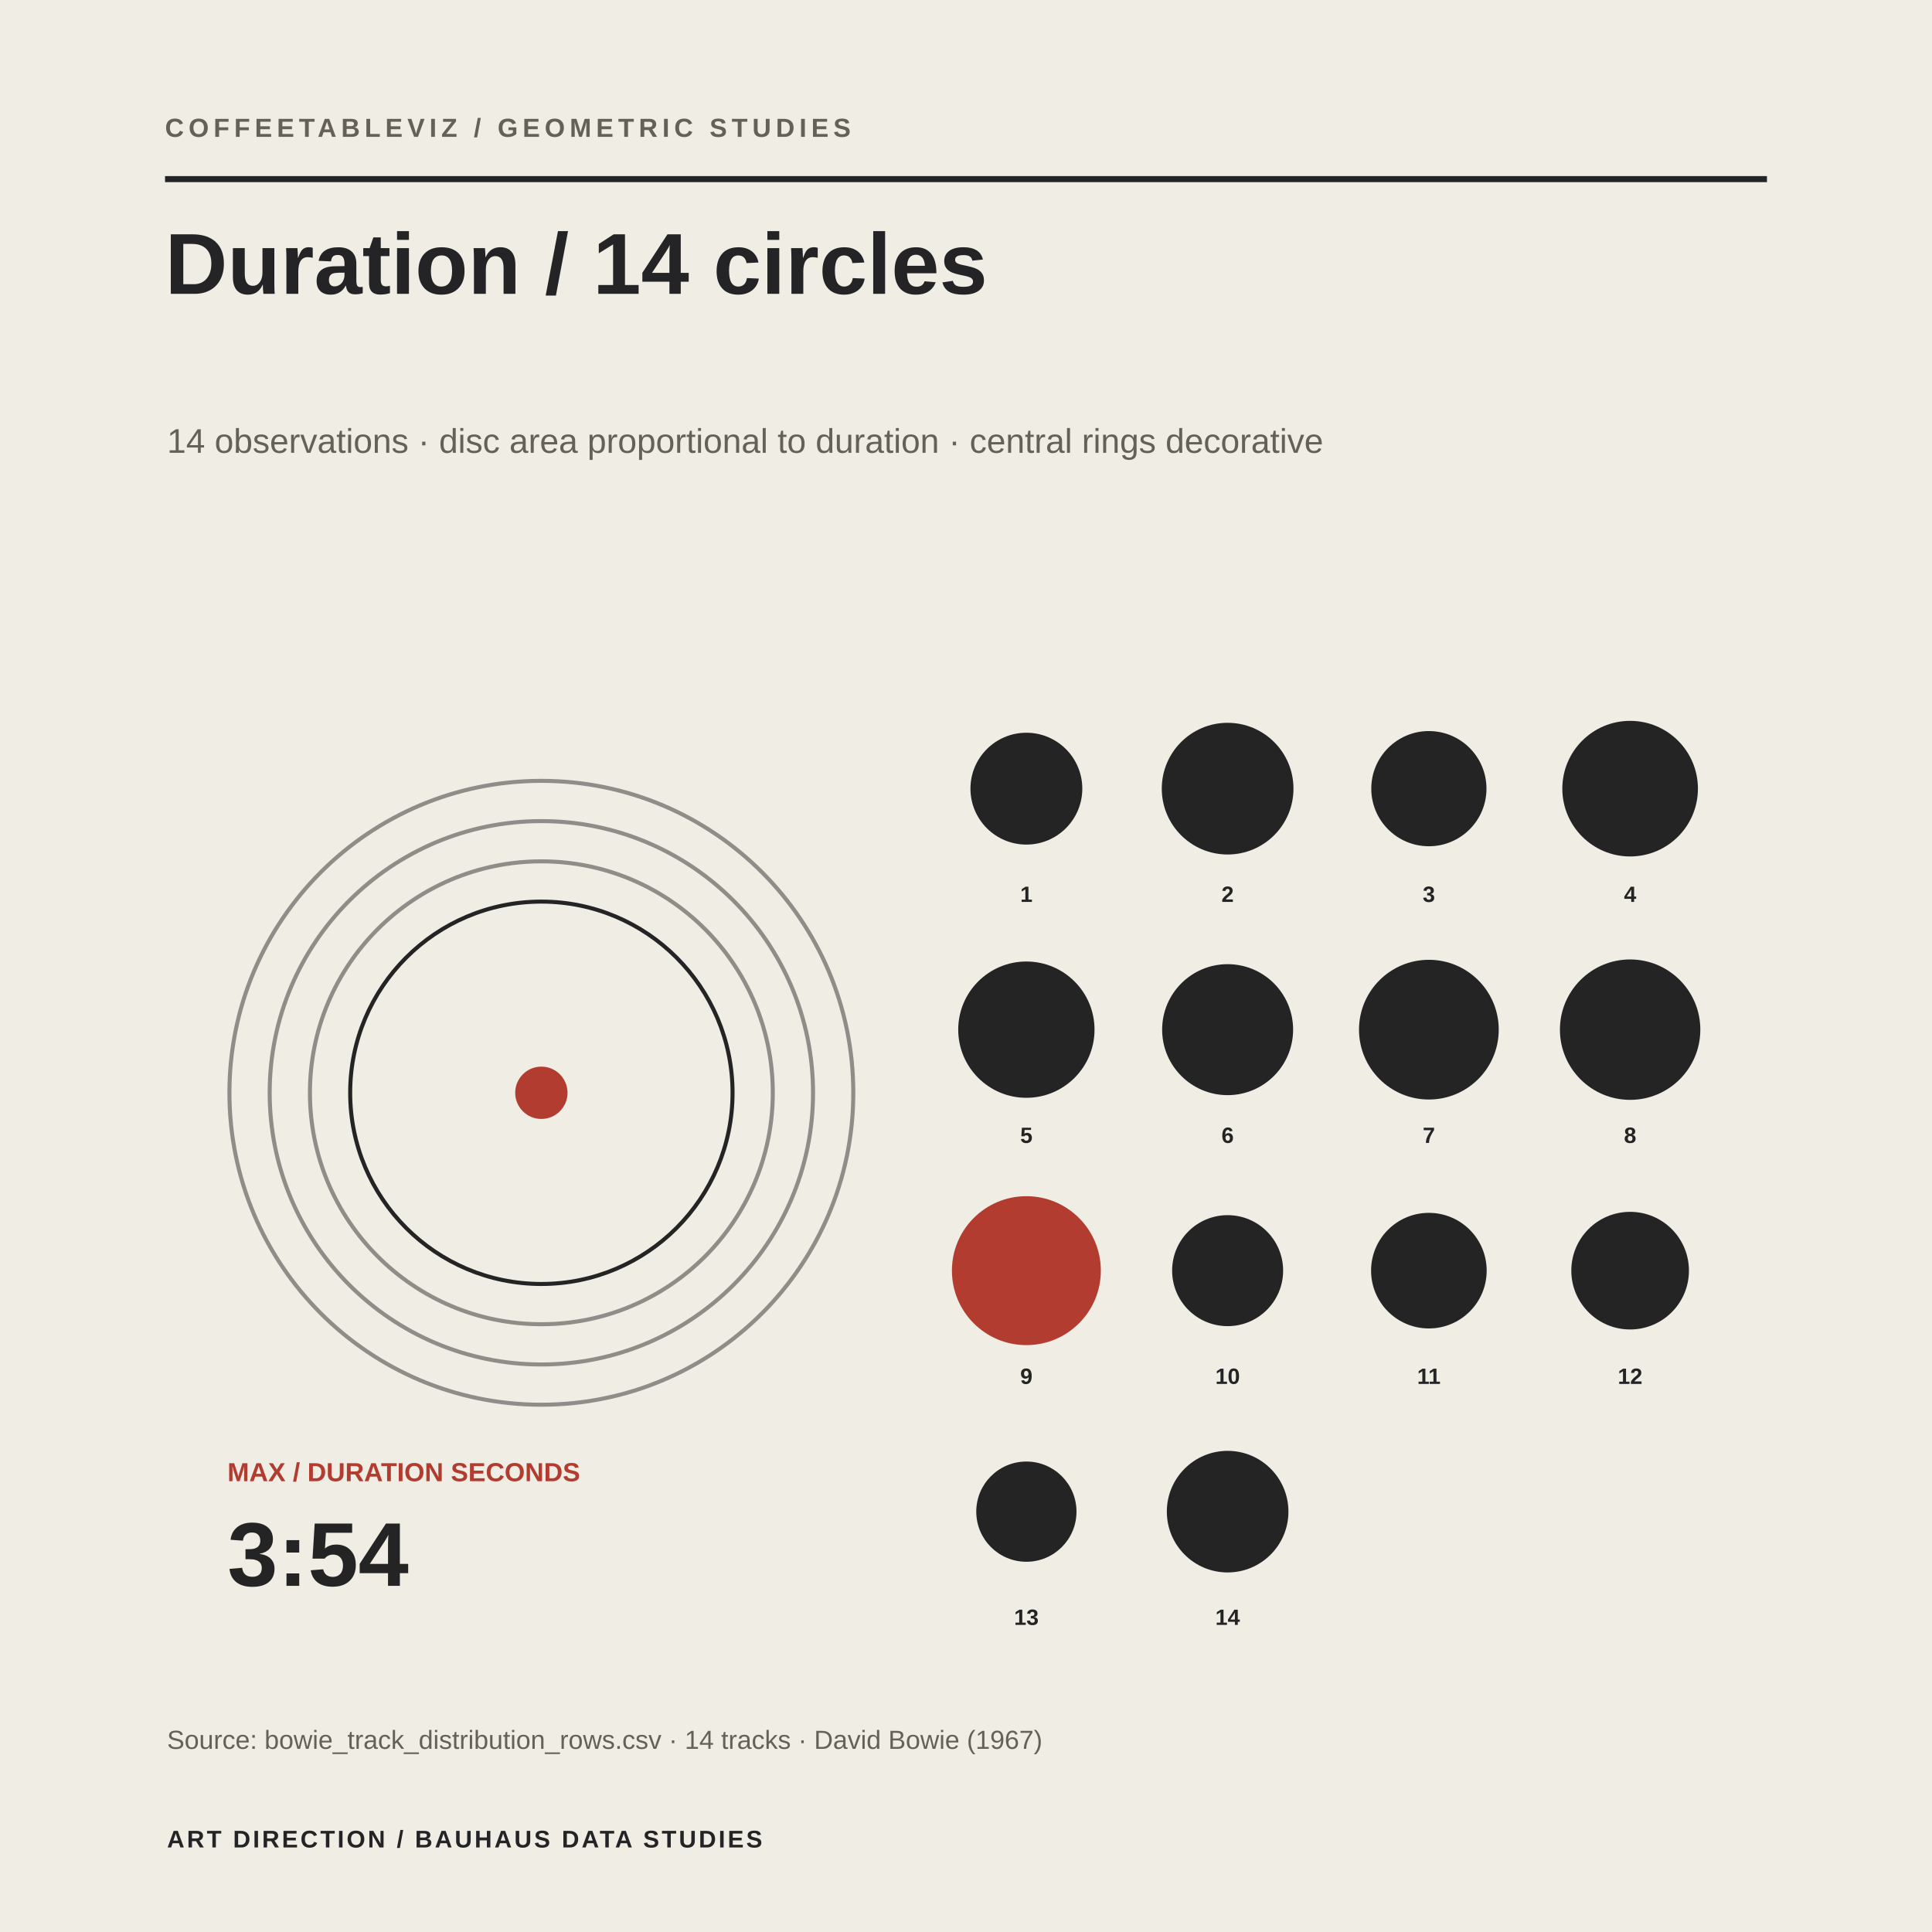
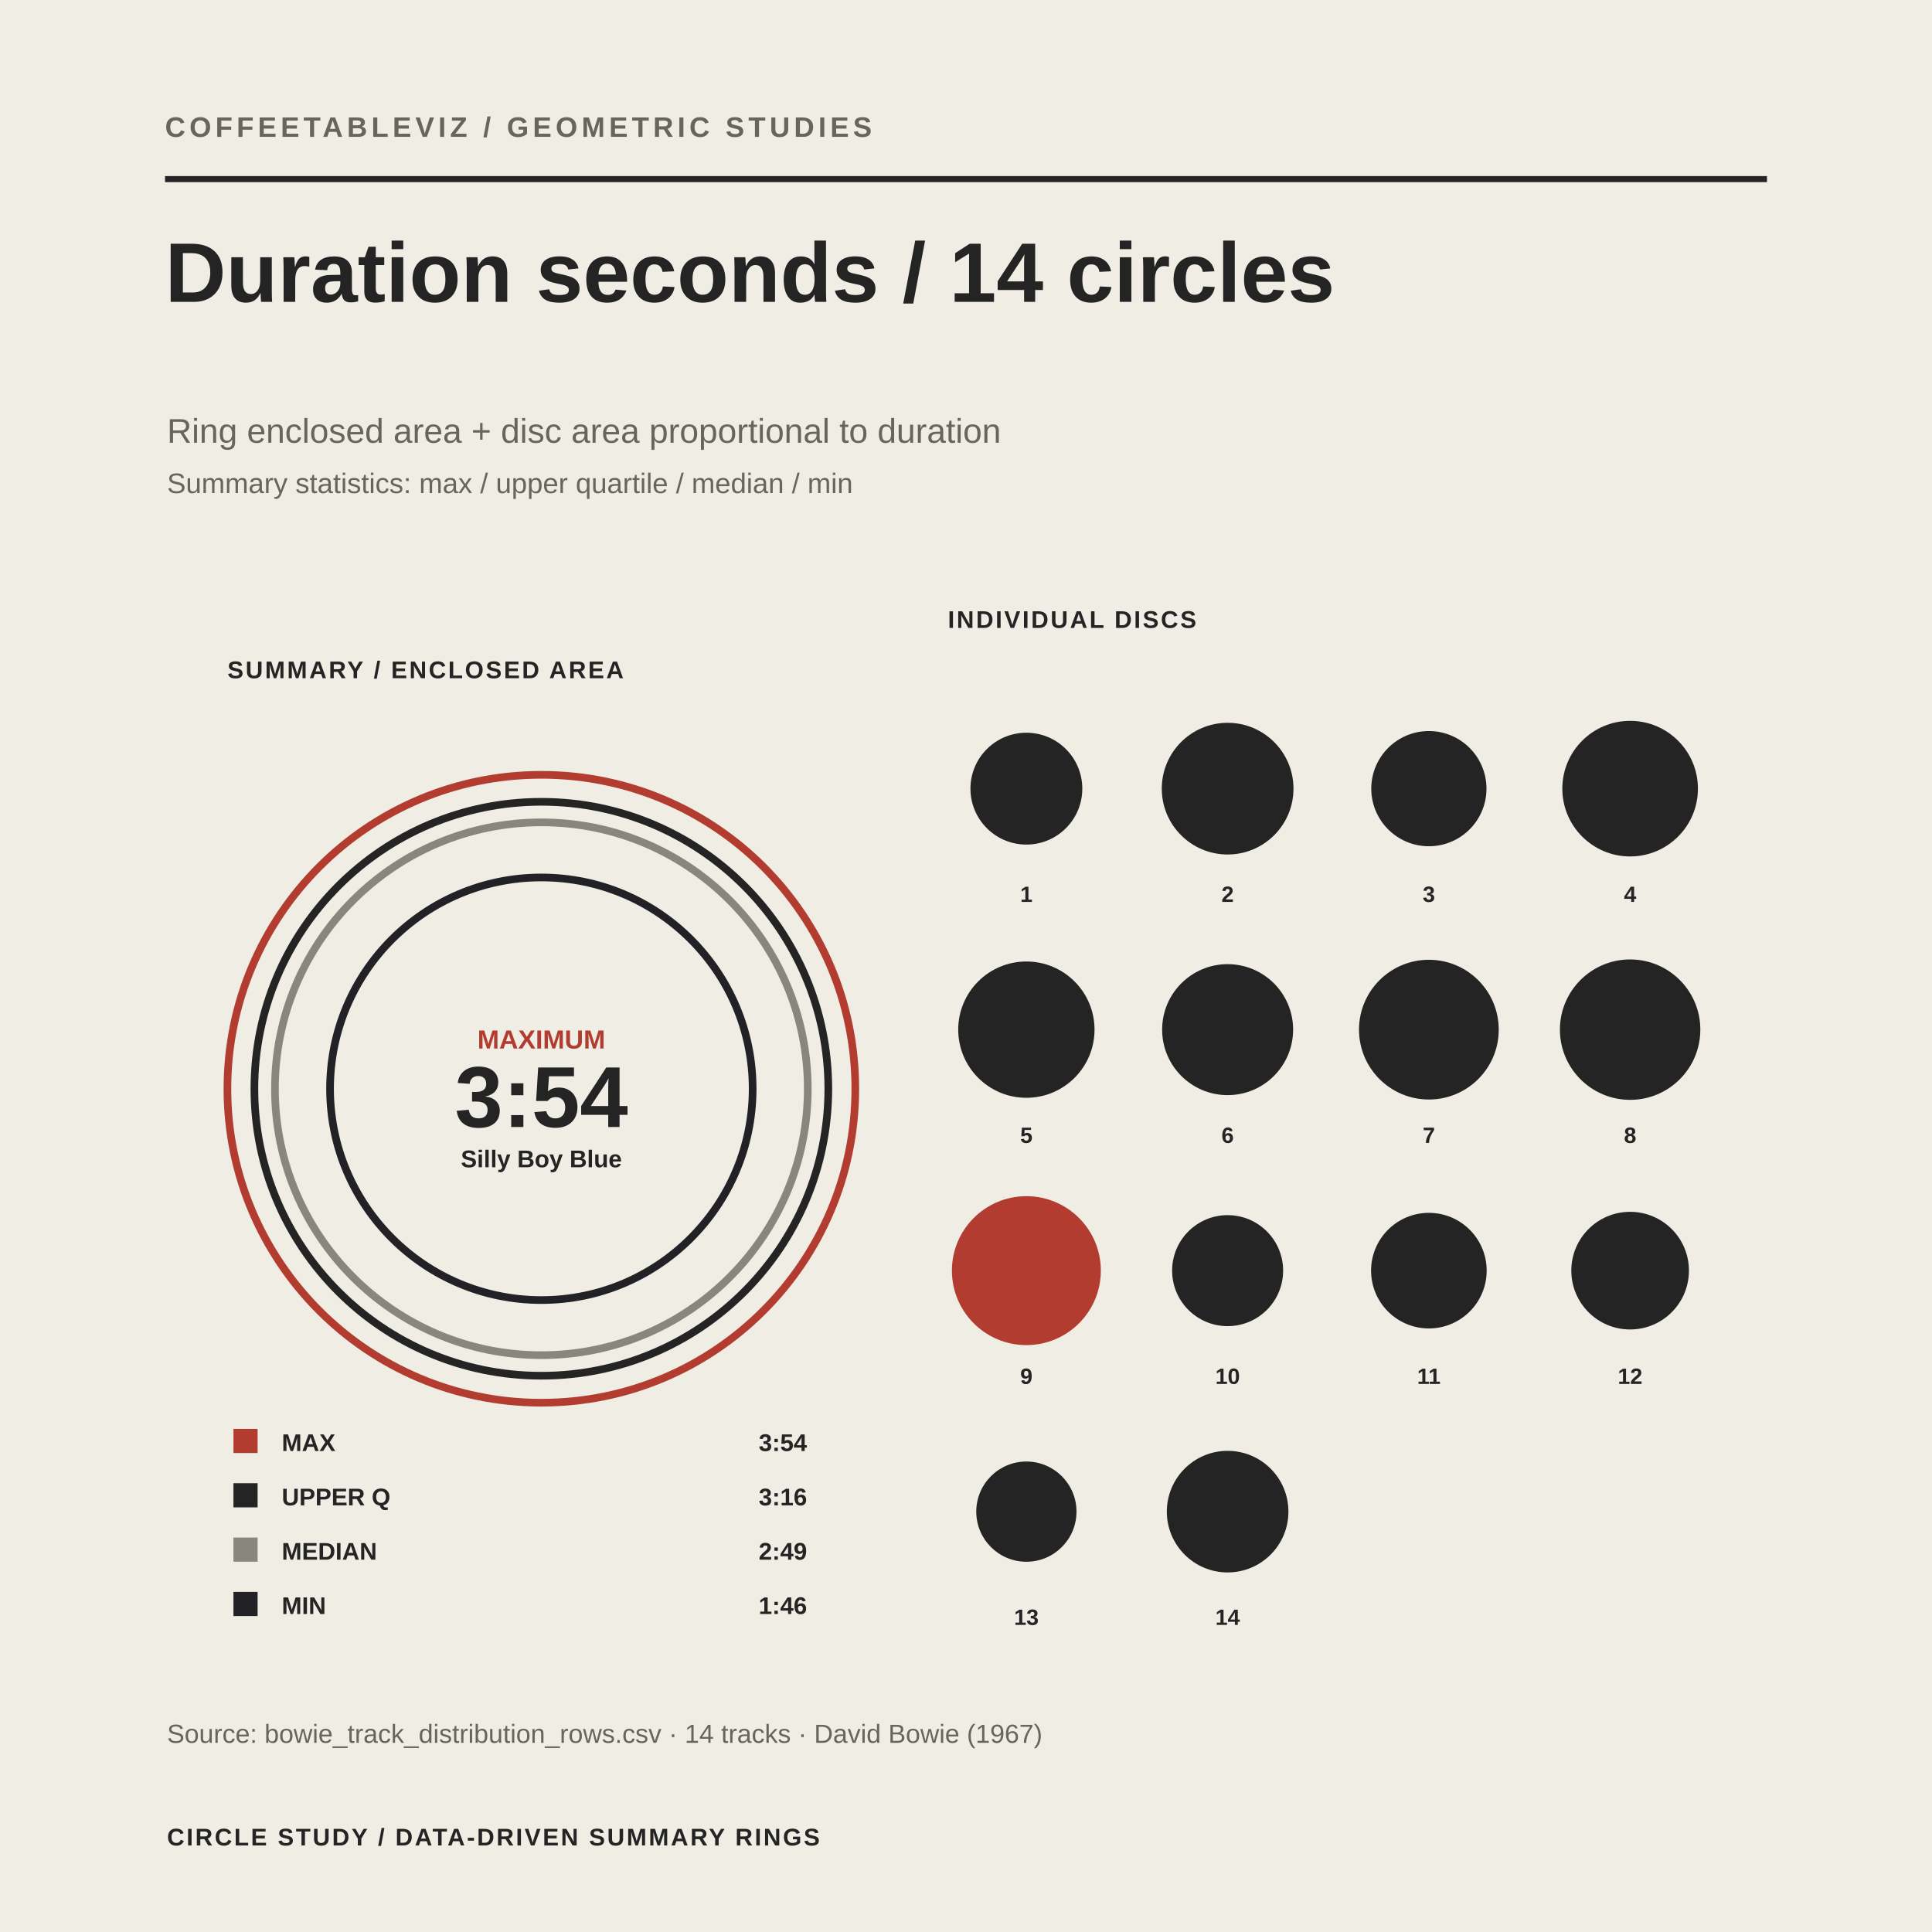
- <svg xmlns="http://www.w3.org/2000/svg" viewBox="0 0 960 960" width="960" height="960">
+ <svg xmlns="http://www.w3.org/2000/svg" width="960" height="960" viewBox="0 0 960 960" role="img" aria-label="Disc area Circle Study using 14 Bowie tracks, including source-driven summary rings">
  <rect width="960" height="960" fill="#efede4" />
-   <text x="82" y="68" fill="#656158" font-family="Arial,sans-serif" font-weight="800" font-size="13" letter-spacing="2.3">COFFEETABLEVIZ / GEOMETRIC STUDIES</text>
-   <path d="M82 89H878" stroke="#242426" stroke-width="3" />
-   <text x="82" y="146" fill="#242426" font-family="Arial,sans-serif" font-weight="800" font-size="43">Duration / 14 circles</text>
-   <text x="83" y="225" fill="#656158" font-family="Arial,sans-serif" font-weight="500" font-size="17">14 observations · disc area proportional to duration · central rings decorative</text>
-   <text x="83" y="869" fill="#656158" font-family="Arial,sans-serif" font-weight="500" font-size="13">Source: bowie_track_distribution_rows.csv · 14 tracks · David Bowie (1967)</text>
-   <text x="83" y="918" fill="#242426" font-family="Arial,sans-serif" font-weight="800" font-size="12" letter-spacing="1.2">ART DIRECTION / BAUHAUS DATA STUDIES</text>
-   <circle cx="269" cy="543" r="95" stroke="#242424" stroke-width="2" fill="none" opacity="1" />
-   <circle cx="269" cy="543" r="115" stroke="#242424" stroke-width="2" fill="none" opacity="0.48" />
-   <circle cx="269" cy="543" r="135" stroke="#242424" stroke-width="2" fill="none" opacity="0.48" />
-   <circle cx="269" cy="543" r="155" stroke="#242424" stroke-width="2" fill="none" opacity="0.48" />
-   <circle cx="269" cy="543" r="13" fill="#b33c30" />
-   <text x="113" y="736" fill="#b33c30" font-family="Arial,sans-serif" font-weight="800" font-size="13">MAX / DURATION SECONDS</text>
-   <text x="113" y="788" fill="#242424" font-family="Arial,sans-serif" font-weight="800" font-size="45">3:54</text>
-   <circle cx="510" cy="391.88" r="27.79" fill="#242424" />
-   <text x="510" y="448.16" fill="#242424" font-family="Arial,sans-serif" font-weight="700" font-size="11" text-anchor="middle">1</text>
-   <circle cx="610" cy="391.88" r="32.721" fill="#242424" />
-   <text x="610" y="448.16" fill="#242424" font-family="Arial,sans-serif" font-weight="700" font-size="11" text-anchor="middle">2</text>
-   <circle cx="710" cy="391.88" r="28.619" fill="#242424" />
-   <text x="710" y="448.16" fill="#242424" font-family="Arial,sans-serif" font-weight="700" font-size="11" text-anchor="middle">3</text>
-   <circle cx="810" cy="391.88" r="33.69" fill="#242424" />
-   <text x="810" y="448.16" fill="#242424" font-family="Arial,sans-serif" font-weight="700" font-size="11" text-anchor="middle">4</text>
-   <circle cx="510" cy="511.63" r="33.863" fill="#242424" />
-   <text x="510" y="567.91" fill="#242424" font-family="Arial,sans-serif" font-weight="700" font-size="11" text-anchor="middle">5</text>
-   <circle cx="610" cy="511.63" r="32.541" fill="#242424" />
-   <text x="610" y="567.91" fill="#242424" font-family="Arial,sans-serif" font-weight="700" font-size="11" text-anchor="middle">6</text>
-   <circle cx="710" cy="511.63" r="34.716" fill="#242424" />
-   <text x="710" y="567.91" fill="#242424" font-family="Arial,sans-serif" font-weight="700" font-size="11" text-anchor="middle">7</text>
-   <circle cx="810" cy="511.63" r="34.884" fill="#242424" />
-   <text x="810" y="567.91" fill="#242424" font-family="Arial,sans-serif" font-weight="700" font-size="11" text-anchor="middle">8</text>
-   <circle cx="510" cy="631.38" r="37" fill="#b33c30" />
-   <text x="510" y="687.66" fill="#242424" font-family="Arial,sans-serif" font-weight="700" font-size="11" text-anchor="middle">9</text>
-   <circle cx="610" cy="631.38" r="27.578" fill="#242424" />
-   <text x="610" y="687.66" fill="#242424" font-family="Arial,sans-serif" font-weight="700" font-size="11" text-anchor="middle">10</text>
-   <circle cx="710" cy="631.38" r="28.721" fill="#242424" />
-   <text x="710" y="687.66" fill="#242424" font-family="Arial,sans-serif" font-weight="700" font-size="11" text-anchor="middle">11</text>
-   <circle cx="810" cy="631.38" r="29.226" fill="#242424" />
-   <text x="810" y="687.66" fill="#242424" font-family="Arial,sans-serif" font-weight="700" font-size="11" text-anchor="middle">12</text>
-   <circle cx="510" cy="751.13" r="24.903" fill="#242424" />
-   <text x="510" y="807.41" fill="#242424" font-family="Arial,sans-serif" font-weight="700" font-size="11" text-anchor="middle">13</text>
-   <circle cx="610" cy="751.13" r="30.21" fill="#242424" />
-   <text x="610" y="807.41" fill="#242424" font-family="Arial,sans-serif" font-weight="700" font-size="11" text-anchor="middle">14</text>
+   <text x="82" y="68" font-family="Arial, Helvetica, sans-serif" font-size="14" font-weight="bold" fill="#68655f" text-anchor="start" letter-spacing="2">COFFEETABLEVIZ / GEOMETRIC STUDIES</text>
+   <line x1="82" y1="89" x2="878" y2="89" stroke="#242424" stroke-width="3" />
+   <text x="82" y="150" font-family="Arial, Helvetica, sans-serif" font-size="42" font-weight="bold" fill="#242424" text-anchor="start">Duration seconds / 14 circles</text>
+   <text x="83" y="220" font-family="Arial, Helvetica, sans-serif" font-size="17" font-weight="normal" fill="#68655f" text-anchor="start">Ring enclosed area + disc area proportional to duration</text>
+   <text x="83" y="245" font-family="Arial, Helvetica, sans-serif" font-size="14" font-weight="normal" fill="#68655f" text-anchor="start">Summary statistics: max / upper quartile / median / min</text>
+   <text x="113" y="337" font-family="Arial, Helvetica, sans-serif" font-size="12" font-weight="bold" fill="#242424" text-anchor="start" letter-spacing="1">SUMMARY / ENCLOSED AREA</text>
+   <text x="471" y="312" font-family="Arial, Helvetica, sans-serif" font-size="12" font-weight="bold" fill="#242424" text-anchor="start" letter-spacing="1">INDIVIDUAL DISCS</text>
+   <circle cx="269" cy="541" r="156" stroke="#b33c30" stroke-width="3.8" fill="none" />
+   <circle cx="269" cy="541" r="142.59" stroke="#242424" stroke-width="3.8" fill="none" />
+   <circle cx="269" cy="541" r="132.378" stroke="#88877e" stroke-width="3.8" fill="none" />
+   <circle cx="269" cy="541" r="104.995" stroke="#212126" stroke-width="3.8" fill="none" />
+   <text x="269" y="521" font-family="Arial, Helvetica, sans-serif" font-size="13" font-weight="bold" fill="#b33c30" text-anchor="middle">MAXIMUM</text>
+   <text x="269" y="560" font-family="Arial, Helvetica, sans-serif" font-size="43" font-weight="bold" fill="#242424" text-anchor="middle">3:54</text>
+   <text x="269" y="580" font-family="Arial, Helvetica, sans-serif" font-size="12" font-weight="bold" fill="#242424" text-anchor="middle">Silly Boy Blue</text>
+   <rect x="116" y="710" width="12" height="12" fill="#b33c30" />
+   <text x="140" y="721" font-family="Arial, Helvetica, sans-serif" font-size="12" font-weight="bold" fill="#242424" text-anchor="start">MAX</text>
+   <text x="401" y="721" font-family="Arial, Helvetica, sans-serif" font-size="12" font-weight="bold" fill="#242424" text-anchor="end">3:54</text>
+   <rect x="116" y="737" width="12" height="12" fill="#242424" />
+   <text x="140" y="748" font-family="Arial, Helvetica, sans-serif" font-size="12" font-weight="bold" fill="#242424" text-anchor="start">UPPER Q</text>
+   <text x="401" y="748" font-family="Arial, Helvetica, sans-serif" font-size="12" font-weight="bold" fill="#242424" text-anchor="end">3:16</text>
+   <rect x="116" y="764" width="12" height="12" fill="#88877e" />
+   <text x="140" y="775" font-family="Arial, Helvetica, sans-serif" font-size="12" font-weight="bold" fill="#242424" text-anchor="start">MEDIAN</text>
+   <text x="401" y="775" font-family="Arial, Helvetica, sans-serif" font-size="12" font-weight="bold" fill="#242424" text-anchor="end">2:49</text>
+   <rect x="116" y="791" width="12" height="12" fill="#212126" />
+   <text x="140" y="802" font-family="Arial, Helvetica, sans-serif" font-size="12" font-weight="bold" fill="#242424" text-anchor="start">MIN</text>
+   <text x="401" y="802" font-family="Arial, Helvetica, sans-serif" font-size="12" font-weight="bold" fill="#242424" text-anchor="end">1:46</text>
+   <circle cx="510" cy="391.875" r="27.79" fill="#242424" />
+   <text x="510" y="448.158" font-family="Arial, Helvetica, sans-serif" font-size="11" font-weight="bold" fill="#242424" text-anchor="middle">1</text>
+   <circle cx="610" cy="391.875" r="32.721" fill="#242424" />
+   <text x="610" y="448.158" font-family="Arial, Helvetica, sans-serif" font-size="11" font-weight="bold" fill="#242424" text-anchor="middle">2</text>
+   <circle cx="710" cy="391.875" r="28.619" fill="#242424" />
+   <text x="710" y="448.158" font-family="Arial, Helvetica, sans-serif" font-size="11" font-weight="bold" fill="#242424" text-anchor="middle">3</text>
+   <circle cx="810" cy="391.875" r="33.69" fill="#242424" />
+   <text x="810" y="448.158" font-family="Arial, Helvetica, sans-serif" font-size="11" font-weight="bold" fill="#242424" text-anchor="middle">4</text>
+   <circle cx="510" cy="511.625" r="33.863" fill="#242424" />
+   <text x="510" y="567.908" font-family="Arial, Helvetica, sans-serif" font-size="11" font-weight="bold" fill="#242424" text-anchor="middle">5</text>
+   <circle cx="610" cy="511.625" r="32.541" fill="#242424" />
+   <text x="610" y="567.908" font-family="Arial, Helvetica, sans-serif" font-size="11" font-weight="bold" fill="#242424" text-anchor="middle">6</text>
+   <circle cx="710" cy="511.625" r="34.716" fill="#242424" />
+   <text x="710" y="567.908" font-family="Arial, Helvetica, sans-serif" font-size="11" font-weight="bold" fill="#242424" text-anchor="middle">7</text>
+   <circle cx="810" cy="511.625" r="34.884" fill="#242424" />
+   <text x="810" y="567.908" font-family="Arial, Helvetica, sans-serif" font-size="11" font-weight="bold" fill="#242424" text-anchor="middle">8</text>
+   <circle cx="510" cy="631.375" r="37" fill="#b33c30" />
+   <text x="510" y="687.658" font-family="Arial, Helvetica, sans-serif" font-size="11" font-weight="bold" fill="#242424" text-anchor="middle">9</text>
+   <circle cx="610" cy="631.375" r="27.578" fill="#242424" />
+   <text x="610" y="687.658" font-family="Arial, Helvetica, sans-serif" font-size="11" font-weight="bold" fill="#242424" text-anchor="middle">10</text>
+   <circle cx="710" cy="631.375" r="28.721" fill="#242424" />
+   <text x="710" y="687.658" font-family="Arial, Helvetica, sans-serif" font-size="11" font-weight="bold" fill="#242424" text-anchor="middle">11</text>
+   <circle cx="810" cy="631.375" r="29.226" fill="#242424" />
+   <text x="810" y="687.658" font-family="Arial, Helvetica, sans-serif" font-size="11" font-weight="bold" fill="#242424" text-anchor="middle">12</text>
+   <circle cx="510" cy="751.125" r="24.903" fill="#242424" />
+   <text x="510" y="807.408" font-family="Arial, Helvetica, sans-serif" font-size="11" font-weight="bold" fill="#242424" text-anchor="middle">13</text>
+   <circle cx="610" cy="751.125" r="30.21" fill="#242424" />
+   <text x="610" y="807.408" font-family="Arial, Helvetica, sans-serif" font-size="11" font-weight="bold" fill="#242424" text-anchor="middle">14</text>
+   <text x="83" y="866" font-family="Arial, Helvetica, sans-serif" font-size="13" font-weight="normal" fill="#68655f" text-anchor="start">Source: bowie_track_distribution_rows.csv · 14 tracks · David Bowie (1967)</text>
+   <text x="83" y="917" font-family="Arial, Helvetica, sans-serif" font-size="12" font-weight="bold" fill="#242424" text-anchor="start" letter-spacing="1">CIRCLE STUDY / DATA-DRIVEN SUMMARY RINGS</text>
</svg>
